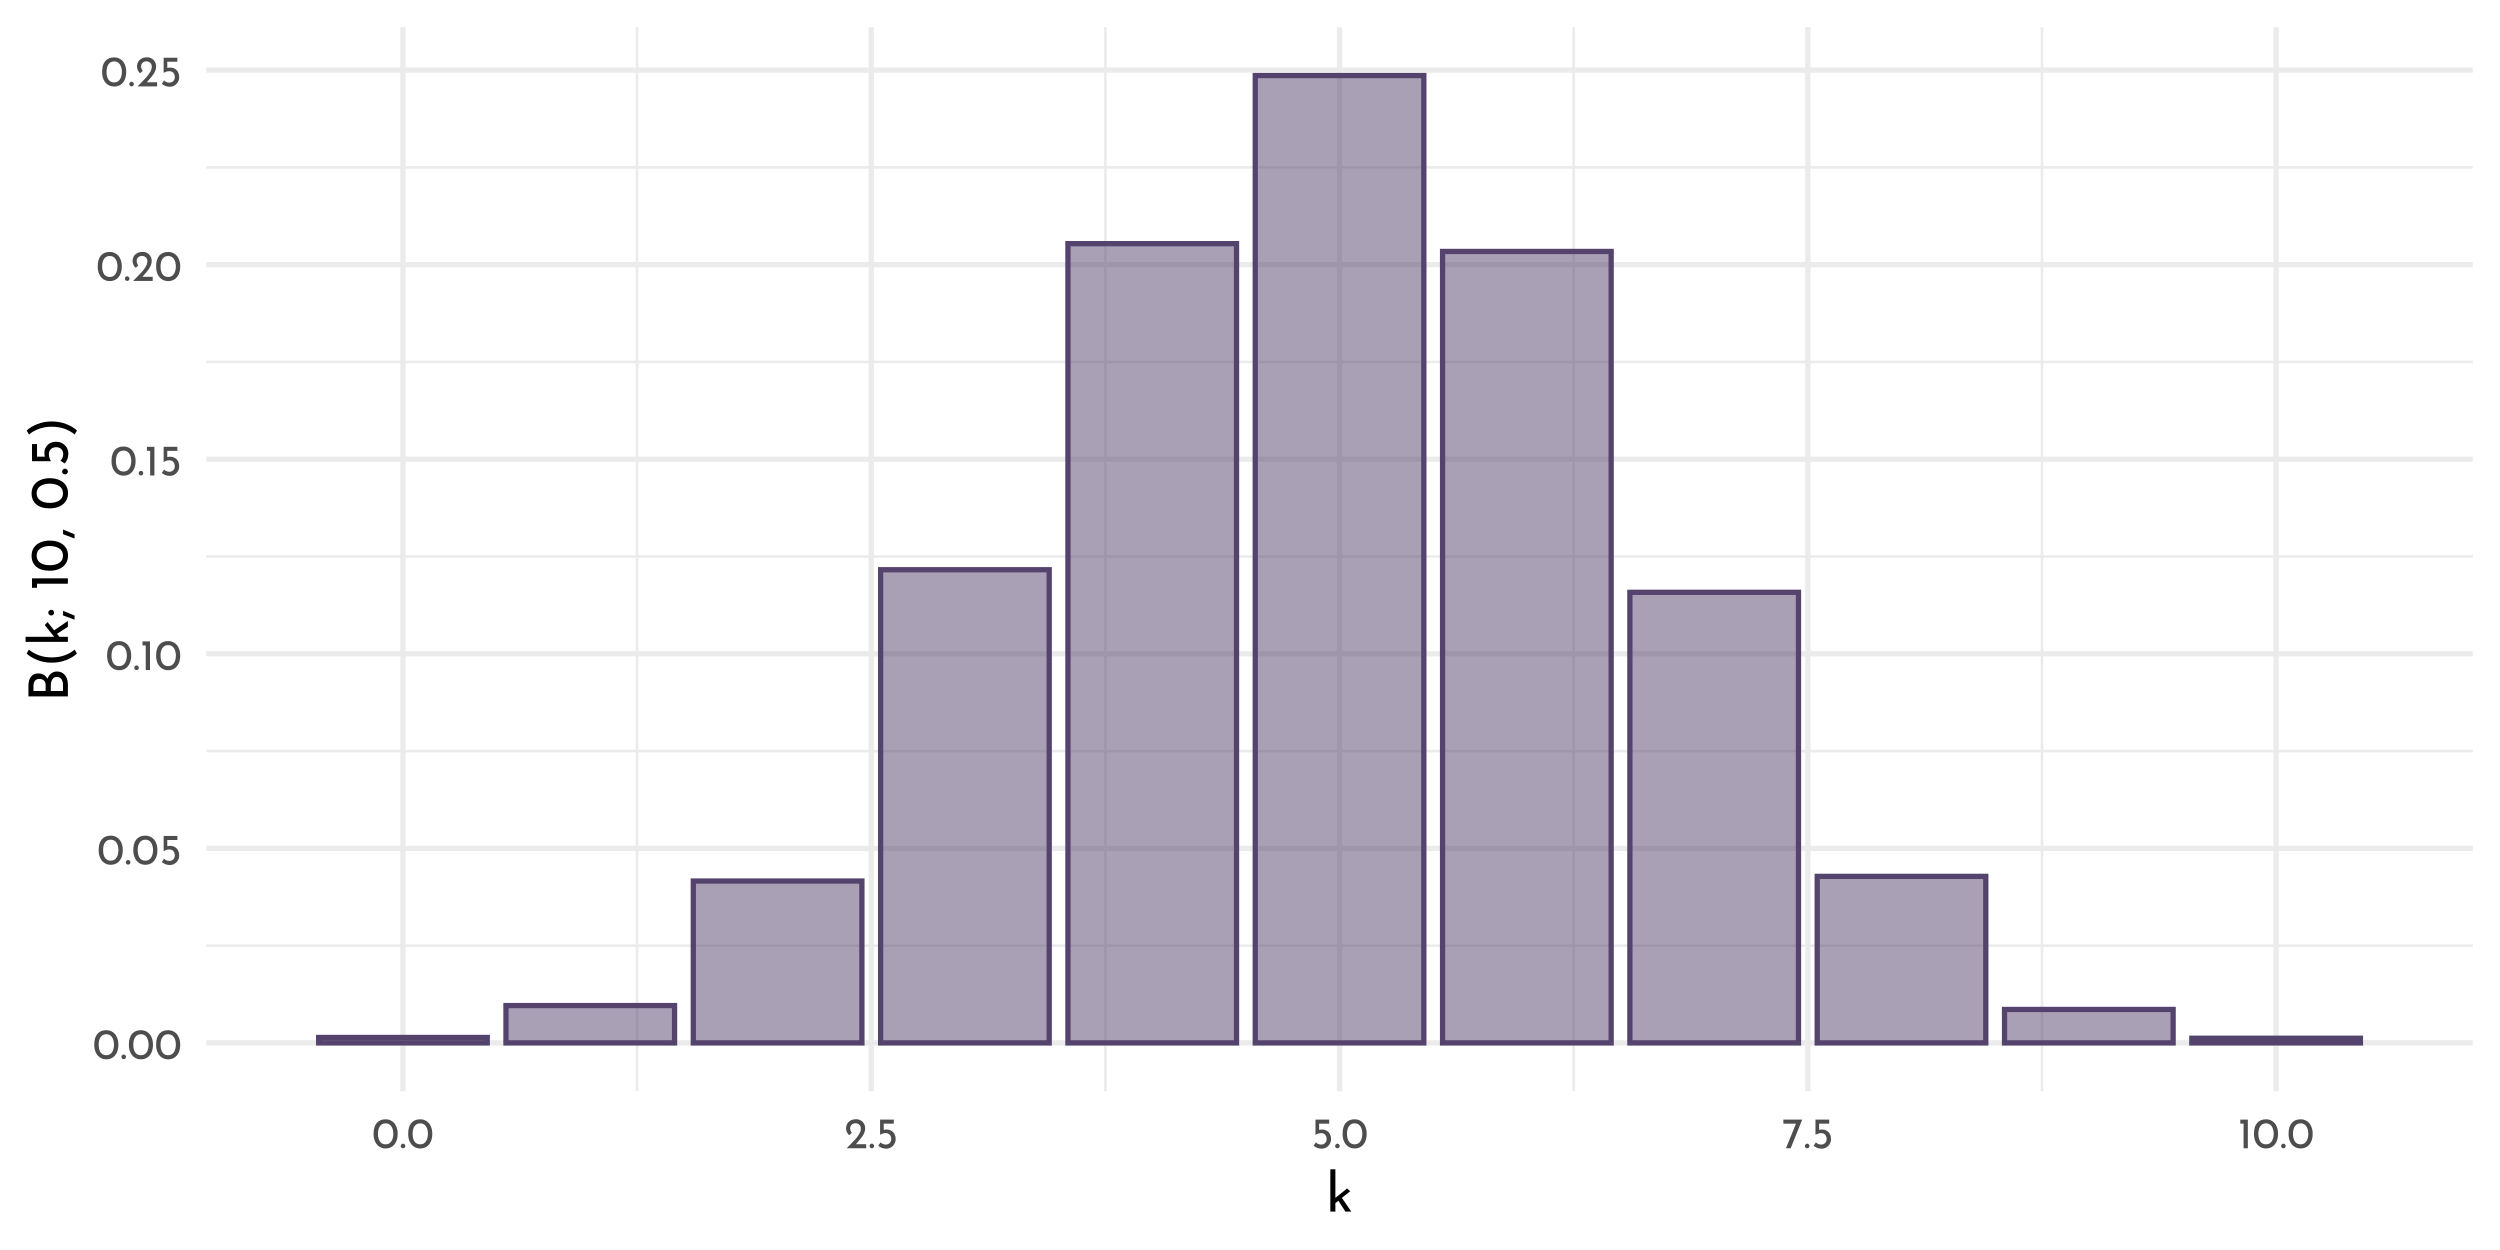
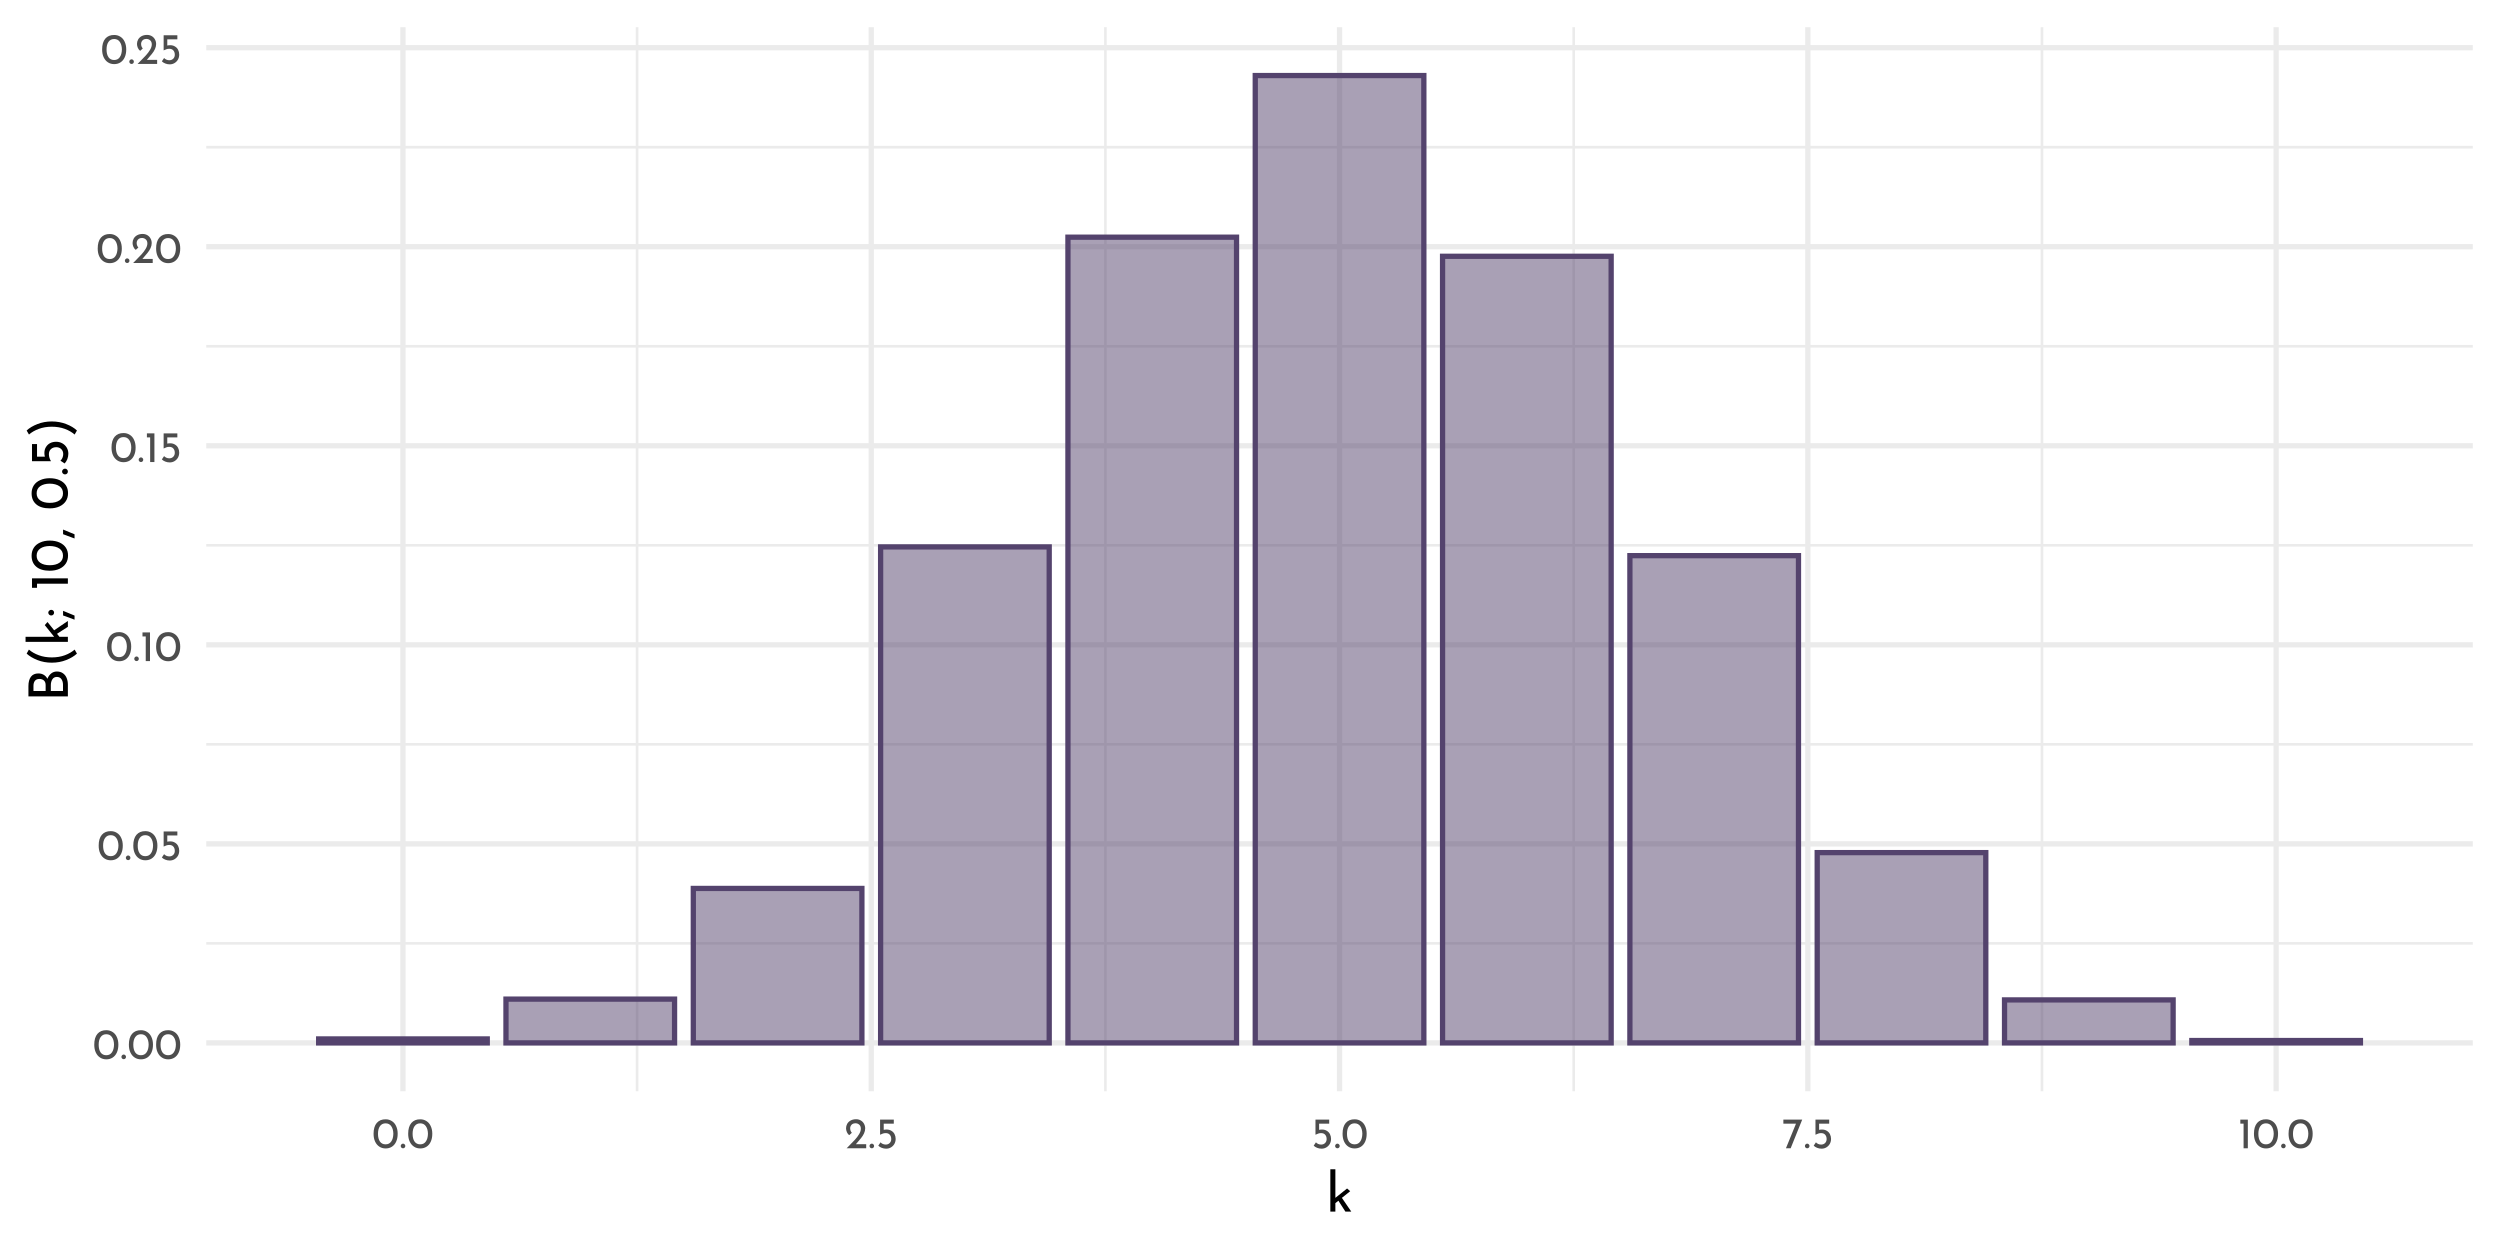
<svg xmlns="http://www.w3.org/2000/svg" xmlns:xlink="http://www.w3.org/1999/xlink" width="504pt" height="252pt" viewBox="0 0 504 252" version="1.1">
  <defs>
    <g>
      <symbol overflow="visible" id="glyph0-0">
        <path style="stroke:none;" d="" />
      </symbol>
      <symbol overflow="visible" id="glyph0-1">
        <path style="stroke:none;" d="M 2.75 0.031 C 2.27 0.031 1.848 -0.086 1.484 -0.328 C 1.117 -0.566 0.832 -0.906 0.625 -1.344 C 0.414 -1.789 0.312 -2.316 0.312 -2.922 C 0.312 -3.879 0.523 -4.609 0.953 -5.109 C 1.391 -5.609 1.988 -5.852 2.75 -5.844 C 3.219 -5.844 3.633 -5.723 4 -5.484 C 4.375 -5.254 4.66 -4.914 4.859 -4.469 C 5.066 -4.031 5.172 -3.516 5.172 -2.922 C 5.172 -2.305 5.066 -1.773 4.859 -1.328 C 4.66 -0.891 4.375 -0.551 4 -0.312 C 3.633 -0.082 3.219 0.031 2.75 0.031 Z M 2.734 -0.797 C 3.234 -0.797 3.613 -0.988 3.875 -1.375 C 4.145 -1.758 4.285 -2.281 4.297 -2.938 C 4.285 -3.57 4.145 -4.078 3.875 -4.453 C 3.613 -4.836 3.234 -5.031 2.734 -5.031 C 2.242 -5.031 1.863 -4.836 1.594 -4.453 C 1.332 -4.078 1.203 -3.566 1.203 -2.922 C 1.203 -2.266 1.332 -1.742 1.594 -1.359 C 1.863 -0.984 2.242 -0.797 2.734 -0.797 Z M 2.734 -0.797 " />
      </symbol>
      <symbol overflow="visible" id="glyph0-2">
        <path style="stroke:none;" d="M 0.297 -0.469 C 0.297 -0.594 0.344 -0.703 0.438 -0.797 C 0.531 -0.891 0.641 -0.938 0.766 -0.938 C 0.879 -0.938 0.984 -0.891 1.078 -0.797 C 1.172 -0.703 1.219 -0.594 1.219 -0.469 C 1.219 -0.332 1.172 -0.219 1.078 -0.125 C 0.984 -0.039 0.879 0 0.766 0 C 0.641 0 0.531 -0.039 0.438 -0.125 C 0.344 -0.219 0.297 -0.332 0.297 -0.469 Z M 0.297 -0.469 " />
      </symbol>
      <symbol overflow="visible" id="glyph0-3">
        <path style="stroke:none;" d="M 2.266 -3.781 C 2.641 -3.781 2.961 -3.691 3.234 -3.516 C 3.516 -3.348 3.723 -3.125 3.859 -2.844 C 4.004 -2.562 4.078 -2.242 4.078 -1.891 C 4.078 -1.523 3.992 -1.191 3.828 -0.891 C 3.66 -0.598 3.43 -0.363 3.141 -0.188 C 2.848 -0.008 2.52 0.078 2.156 0.078 C 1.852 0.078 1.555 0.02 1.266 -0.094 C 0.984 -0.207 0.754 -0.352 0.578 -0.531 L 1.031 -1.203 C 1.145 -1.066 1.297 -0.957 1.484 -0.875 C 1.68 -0.789 1.879 -0.75 2.078 -0.75 C 2.398 -0.75 2.664 -0.852 2.875 -1.062 C 3.082 -1.27 3.188 -1.535 3.188 -1.859 C 3.188 -2.223 3.086 -2.516 2.891 -2.734 C 2.703 -2.953 2.426 -3.062 2.062 -3.062 C 1.863 -3.062 1.676 -3.031 1.5 -2.969 C 1.32 -2.914 1.133 -2.836 0.938 -2.734 L 0.938 -5.781 L 3.703 -5.781 L 3.703 -4.969 L 1.672 -4.969 L 1.672 -3.719 C 1.859 -3.758 2.055 -3.781 2.266 -3.781 Z M 2.266 -3.781 " />
      </symbol>
      <symbol overflow="visible" id="glyph0-4">
        <path style="stroke:none;" d="M 1.984 -5.781 L 1.984 0 L 1.125 0 L 1.125 -4.969 L 0.469 -4.969 L 0.469 -5.781 Z M 1.984 -5.781 " />
      </symbol>
      <symbol overflow="visible" id="glyph0-5">
        <path style="stroke:none;" d="M 4.422 -0.828 L 4.422 0 L 0.469 0 L 0.766 -0.297 C 1.359 -0.891 1.82 -1.367 2.156 -1.734 C 2.5 -2.109 2.781 -2.484 3 -2.859 C 3.227 -3.242 3.344 -3.602 3.344 -3.938 C 3.344 -4.301 3.234 -4.578 3.016 -4.766 C 2.805 -4.953 2.551 -5.047 2.25 -5.047 C 2.008 -5.047 1.805 -4.992 1.641 -4.891 C 1.484 -4.785 1.367 -4.656 1.297 -4.5 C 1.223 -4.352 1.188 -4.207 1.188 -4.062 C 1.188 -3.688 1.301 -3.375 1.531 -3.125 L 1.016 -2.656 C 0.816 -2.77 0.656 -2.969 0.531 -3.25 C 0.414 -3.531 0.359 -3.789 0.359 -4.031 C 0.359 -4.352 0.438 -4.656 0.594 -4.938 C 0.758 -5.219 0.992 -5.441 1.297 -5.609 C 1.609 -5.773 1.973 -5.859 2.391 -5.859 C 2.742 -5.859 3.062 -5.773 3.344 -5.609 C 3.625 -5.441 3.836 -5.219 3.984 -4.938 C 4.141 -4.656 4.219 -4.348 4.219 -4.016 C 4.219 -3.68 4.141 -3.344 3.984 -3 C 3.828 -2.664 3.629 -2.352 3.391 -2.062 C 3.16 -1.77 2.852 -1.406 2.469 -0.969 L 2.344 -0.828 Z M 4.422 -0.828 " />
      </symbol>
      <symbol overflow="visible" id="glyph0-6">
        <path style="stroke:none;" d="M 4.062 -5.781 L 1.734 0 L 0.781 0 L 2.812 -4.969 L 0.266 -4.969 L 0.266 -5.781 Z M 4.062 -5.781 " />
      </symbol>
      <symbol overflow="visible" id="glyph1-0">
        <path style="stroke:none;" d="" />
      </symbol>
      <symbol overflow="visible" id="glyph1-1">
        <path style="stroke:none;" d="M 2.516 -2.188 L 1.906 -1.703 L 1.906 0 L 0.891 0 L 0.891 -8.531 L 1.906 -8.531 L 1.906 -2.766 L 4.266 -4.656 L 4.891 -4.109 L 3.219 -2.766 L 5.109 0 L 3.922 0 Z M 2.516 -2.188 " />
      </symbol>
      <symbol overflow="visible" id="glyph2-0">
        <path style="stroke:none;" d="" />
      </symbol>
      <symbol overflow="visible" id="glyph2-1">
        <path style="stroke:none;" d="M -4.125 -4.688 C -3.945 -5.145 -3.691 -5.504 -3.359 -5.766 C -3.035 -6.023 -2.66 -6.156 -2.234 -6.156 C -1.723 -6.156 -1.301 -6.031 -0.969 -5.781 C -0.633 -5.539 -0.391 -5.219 -0.234 -4.812 C -0.078 -4.414 0 -3.984 0 -3.516 L 0 -1.141 L -7.953 -1.141 L -7.953 -3.203 C -7.953 -4.016 -7.785 -4.645 -7.453 -5.094 C -7.117 -5.539 -6.617 -5.766 -5.953 -5.766 C -5.535 -5.766 -5.172 -5.672 -4.859 -5.484 C -4.547 -5.297 -4.301 -5.031 -4.125 -4.688 Z M -4.484 -2.219 L -4.484 -3.422 C -4.484 -3.828 -4.598 -4.133 -4.828 -4.344 C -5.066 -4.551 -5.367 -4.656 -5.734 -4.656 C -6.141 -4.656 -6.441 -4.531 -6.641 -4.281 C -6.836 -4.039 -6.938 -3.695 -6.938 -3.25 L -6.938 -2.219 Z M -0.984 -3.469 C -0.984 -3.926 -1.086 -4.305 -1.297 -4.609 C -1.504 -4.91 -1.812 -5.062 -2.219 -5.062 C -2.633 -5.062 -2.941 -4.895 -3.141 -4.562 C -3.336 -4.238 -3.438 -3.848 -3.438 -3.391 L -3.438 -2.219 L -0.984 -2.219 Z M -0.984 -3.469 " />
      </symbol>
      <symbol overflow="visible" id="glyph2-2">
        <path style="stroke:none;" d="M -3.25 -1.125 C -4.289 -1.125 -5.254 -1.301 -6.141 -1.656 C -7.035 -2.008 -7.758 -2.441 -8.312 -2.953 L -7.859 -3.766 C -7.316 -3.297 -6.648 -2.914 -5.859 -2.625 C -5.078 -2.332 -4.207 -2.188 -3.25 -2.188 C -2.281 -2.188 -1.398 -2.332 -0.609 -2.625 C 0.172 -2.914 0.828 -3.297 1.359 -3.766 L 1.828 -2.953 C 1.273 -2.441 0.551 -2.008 -0.344 -1.656 C -1.238 -1.301 -2.207 -1.125 -3.25 -1.125 Z M -3.25 -1.125 " />
      </symbol>
      <symbol overflow="visible" id="glyph2-3">
        <path style="stroke:none;" d="M -2.188 -2.516 L -1.703 -1.906 L 0 -1.906 L 0 -0.891 L -8.531 -0.891 L -8.531 -1.906 L -2.766 -1.906 L -4.656 -4.266 L -4.109 -4.891 L -2.766 -3.219 L 0 -5.109 L 0 -3.922 Z M -2.188 -2.516 " />
      </symbol>
      <symbol overflow="visible" id="glyph2-4">
        <path style="stroke:none;" d="M -3.359 -0.719 C -3.523 -0.719 -3.664 -0.773 -3.781 -0.891 C -3.895 -1.016 -3.953 -1.148 -3.953 -1.297 C -3.953 -1.43 -3.895 -1.555 -3.781 -1.672 C -3.664 -1.797 -3.523 -1.859 -3.359 -1.859 C -3.191 -1.859 -3.051 -1.801 -2.938 -1.688 C -2.832 -1.57 -2.781 -1.441 -2.781 -1.297 C -2.781 -1.141 -2.832 -1.004 -2.938 -0.891 C -3.051 -0.773 -3.191 -0.719 -3.359 -0.719 Z M 1.344 -0.703 L 1.344 0.125 C 0.664 -0.125 0.004 -0.367 -0.641 -0.609 L -0.969 -0.719 L -0.969 -1.656 Z M 1.344 -0.703 " />
      </symbol>
      <symbol overflow="visible" id="glyph2-5">
        <path style="stroke:none;" d="" />
      </symbol>
      <symbol overflow="visible" id="glyph2-6">
        <path style="stroke:none;" d="M -7.234 -2.484 L 0 -2.484 L 0 -1.406 L -6.219 -1.406 L -6.219 -0.578 L -7.234 -0.578 Z M -7.234 -2.484 " />
      </symbol>
      <symbol overflow="visible" id="glyph2-7">
        <path style="stroke:none;" d="M 0.031 -3.438 C 0.031 -2.844 -0.113 -2.316 -0.406 -1.859 C -0.707 -1.398 -1.133 -1.039 -1.688 -0.781 C -2.25 -0.52 -2.906 -0.391 -3.656 -0.391 C -4.844 -0.391 -5.75 -0.66 -6.375 -1.203 C -7.008 -1.742 -7.32 -2.488 -7.312 -3.438 C -7.312 -4.031 -7.164 -4.555 -6.875 -5.016 C -6.582 -5.473 -6.156 -5.828 -5.594 -6.078 C -5.039 -6.336 -4.395 -6.469 -3.656 -6.469 C -2.895 -6.469 -2.234 -6.336 -1.672 -6.078 C -1.117 -5.828 -0.691 -5.473 -0.391 -5.016 C -0.098 -4.555 0.039 -4.031 0.031 -3.438 Z M -0.984 -3.422 C -0.984 -4.047 -1.223 -4.523 -1.703 -4.859 C -2.191 -5.191 -2.848 -5.363 -3.672 -5.375 C -4.473 -5.363 -5.109 -5.191 -5.578 -4.859 C -6.055 -4.523 -6.297 -4.047 -6.297 -3.422 C -6.297 -2.805 -6.055 -2.332 -5.578 -2 C -5.098 -1.664 -4.457 -1.5 -3.656 -1.5 C -2.844 -1.5 -2.191 -1.664 -1.703 -2 C -1.223 -2.332 -0.984 -2.805 -0.984 -3.422 Z M -0.984 -3.422 " />
      </symbol>
      <symbol overflow="visible" id="glyph2-8">
        <path style="stroke:none;" d="M 0.578 -1.188 L 1.344 -0.875 L 1.344 -0.031 L 0.578 -0.312 C -0.316 -0.645 -0.832 -0.836 -0.969 -0.891 L -0.969 -1.828 Z M 0.578 -1.188 " />
      </symbol>
      <symbol overflow="visible" id="glyph2-9">
        <path style="stroke:none;" d="M -0.578 -0.375 C -0.742 -0.375 -0.883 -0.43 -1 -0.547 C -1.113 -0.66 -1.172 -0.797 -1.172 -0.953 C -1.172 -1.098 -1.113 -1.227 -1 -1.344 C -0.883 -1.469 -0.742 -1.531 -0.578 -1.531 C -0.41 -1.531 -0.27 -1.469 -0.156 -1.344 C -0.051 -1.227 0 -1.098 0 -0.953 C 0 -0.797 -0.051 -0.66 -0.156 -0.547 C -0.27 -0.43 -0.41 -0.375 -0.578 -0.375 Z M -0.578 -0.375 " />
      </symbol>
      <symbol overflow="visible" id="glyph2-10">
        <path style="stroke:none;" d="M -4.734 -2.828 C -4.734 -3.305 -4.625 -3.711 -4.406 -4.047 C -4.195 -4.391 -3.914 -4.648 -3.562 -4.828 C -3.207 -5.004 -2.805 -5.094 -2.359 -5.094 C -1.91 -5.094 -1.5 -4.988 -1.125 -4.781 C -0.75 -4.57 -0.453 -4.285 -0.234 -3.922 C -0.016 -3.555 0.094 -3.145 0.094 -2.688 C 0.094 -2.32 0.023 -1.957 -0.109 -1.594 C -0.254 -1.238 -0.438 -0.945 -0.656 -0.719 L -1.5 -1.281 C -1.332 -1.426 -1.195 -1.617 -1.094 -1.859 C -0.988 -2.109 -0.938 -2.359 -0.938 -2.609 C -0.938 -3.016 -1.066 -3.348 -1.328 -3.609 C -1.586 -3.867 -1.922 -4 -2.328 -4 C -2.773 -4 -3.133 -3.875 -3.406 -3.625 C -3.688 -3.375 -3.828 -3.023 -3.828 -2.578 C -3.828 -2.336 -3.789 -2.102 -3.719 -1.875 C -3.656 -1.656 -3.551 -1.422 -3.406 -1.172 L -7.234 -1.172 L -7.234 -4.625 L -6.219 -4.625 L -6.219 -2.094 L -4.641 -2.094 C -4.703 -2.32 -4.734 -2.566 -4.734 -2.828 Z M -4.734 -2.828 " />
      </symbol>
      <symbol overflow="visible" id="glyph2-11">
        <path style="stroke:none;" d="M -3.25 -3.438 C -2.207 -3.438 -1.234 -3.258 -0.328 -2.906 C 0.566 -2.562 1.285 -2.129 1.828 -1.609 L 1.359 -0.797 C 0.828 -1.266 0.172 -1.645 -0.609 -1.938 C -1.398 -2.227 -2.281 -2.375 -3.25 -2.375 C -4.207 -2.375 -5.078 -2.227 -5.859 -1.938 C -6.648 -1.645 -7.312 -1.266 -7.844 -0.797 L -8.312 -1.609 C -7.758 -2.129 -7.035 -2.562 -6.141 -2.906 C -5.254 -3.258 -4.289 -3.438 -3.25 -3.438 Z M -3.25 -3.438 " />
      </symbol>
    </g>
    <clipPath id="clip1">
-       <path d="M 41.582 190 L 498.52 190 L 498.52 191 L 41.582 191 Z M 41.582 190 " />
+       <path d="M 41.582 189 L 498.52 189 L 498.52 191 L 41.582 191 Z M 41.582 189 " />
    </clipPath>
    <clipPath id="clip2">
-       <path d="M 41.582 151 L 498.52 151 L 498.52 152 L 41.582 152 Z M 41.582 151 " />
+       <path d="M 41.582 149 L 498.52 149 L 498.52 151 L 41.582 151 Z M 41.582 149 " />
    </clipPath>
    <clipPath id="clip3">
-       <path d="M 41.582 111 L 498.52 111 L 498.52 113 L 41.582 113 Z M 41.582 111 " />
+       <path d="M 41.582 109 L 498.52 109 L 498.52 111 L 41.582 111 Z M 41.582 109 " />
    </clipPath>
    <clipPath id="clip4">
-       <path d="M 41.582 72 L 498.52 72 L 498.52 74 L 41.582 74 Z M 41.582 72 " />
+       <path d="M 41.582 69 L 498.52 69 L 498.52 71 L 41.582 71 Z M 41.582 69 " />
    </clipPath>
    <clipPath id="clip5">
-       <path d="M 41.582 33 L 498.52 33 L 498.52 35 L 41.582 35 Z M 41.582 33 " />
+       <path d="M 41.582 29 L 498.52 29 L 498.52 30 L 41.582 30 Z M 41.582 29 " />
    </clipPath>
    <clipPath id="clip6">
      <path d="M 128 5.48 L 129 5.48 L 129 220 L 128 220 Z M 128 5.48 " />
    </clipPath>
    <clipPath id="clip7">
      <path d="M 222 5.48 L 224 5.48 L 224 220 L 222 220 Z M 222 5.48 " />
    </clipPath>
    <clipPath id="clip8">
      <path d="M 316 5.48 L 318 5.48 L 318 220 L 316 220 Z M 316 5.48 " />
    </clipPath>
    <clipPath id="clip9">
      <path d="M 411 5.48 L 412 5.48 L 412 220 L 411 220 Z M 411 5.48 " />
    </clipPath>
    <clipPath id="clip10">
      <path d="M 41.582 209 L 498.52 209 L 498.52 211 L 41.582 211 Z M 41.582 209 " />
    </clipPath>
    <clipPath id="clip11">
-       <path d="M 41.582 170 L 498.52 170 L 498.52 172 L 41.582 172 Z M 41.582 170 " />
+       <path d="M 41.582 169 L 498.52 169 L 498.52 171 L 41.582 171 Z M 41.582 169 " />
    </clipPath>
    <clipPath id="clip12">
-       <path d="M 41.582 131 L 498.52 131 L 498.52 133 L 41.582 133 Z M 41.582 131 " />
+       <path d="M 41.582 129 L 498.52 129 L 498.52 131 L 41.582 131 Z M 41.582 129 " />
    </clipPath>
    <clipPath id="clip13">
-       <path d="M 41.582 92 L 498.52 92 L 498.52 94 L 41.582 94 Z M 41.582 92 " />
+       <path d="M 41.582 89 L 498.52 89 L 498.52 91 L 41.582 91 Z M 41.582 89 " />
    </clipPath>
    <clipPath id="clip14">
-       <path d="M 41.582 52 L 498.52 52 L 498.52 54 L 41.582 54 Z M 41.582 52 " />
+       <path d="M 41.582 49 L 498.52 49 L 498.52 51 L 41.582 51 Z M 41.582 49 " />
    </clipPath>
    <clipPath id="clip15">
-       <path d="M 41.582 13 L 498.52 13 L 498.52 15 L 41.582 15 Z M 41.582 13 " />
+       <path d="M 41.582 9 L 498.52 9 L 498.52 11 L 41.582 11 Z M 41.582 9 " />
    </clipPath>
    <clipPath id="clip16">
      <path d="M 80 5.48 L 82 5.48 L 82 220 L 80 220 Z M 80 5.48 " />
    </clipPath>
    <clipPath id="clip17">
      <path d="M 175 5.48 L 177 5.48 L 177 220 L 175 220 Z M 175 5.48 " />
    </clipPath>
    <clipPath id="clip18">
      <path d="M 269 5.48 L 271 5.48 L 271 220 L 269 220 Z M 269 5.48 " />
    </clipPath>
    <clipPath id="clip19">
      <path d="M 363 5.48 L 365 5.48 L 365 220 L 363 220 Z M 363 5.48 " />
    </clipPath>
    <clipPath id="clip20">
      <path d="M 458 5.48 L 460 5.48 L 460 220 L 458 220 Z M 458 5.48 " />
    </clipPath>
  </defs>
  <g id="surface9">
    <rect x="0" y="0" width="504" height="252" style="fill:rgb(100%,100%,100%);fill-opacity:1;stroke:none;" />
    <g clip-path="url(#clip1)" clip-rule="nonzero">
-       <path style="fill:none;stroke-width:0.533;stroke-linecap:butt;stroke-linejoin:round;stroke:rgb(92.157%,92.157%,92.157%);stroke-opacity:1;stroke-miterlimit:10;" d="M 41.582 190.637 L 498.52 190.637 " />
+       <path style="fill:none;stroke-width:0.533;stroke-linecap:butt;stroke-linejoin:round;stroke:rgb(92.157%,92.157%,92.157%);stroke-opacity:1;stroke-miterlimit:10;" d="M 41.582 190.184 L 498.52 190.184 " />
    </g>
    <g clip-path="url(#clip2)" clip-rule="nonzero">
-       <path style="fill:none;stroke-width:0.533;stroke-linecap:butt;stroke-linejoin:round;stroke:rgb(92.157%,92.157%,92.157%);stroke-opacity:1;stroke-miterlimit:10;" d="M 41.582 151.414 L 498.52 151.414 " />
+       <path style="fill:none;stroke-width:0.533;stroke-linecap:butt;stroke-linejoin:round;stroke:rgb(92.157%,92.157%,92.157%);stroke-opacity:1;stroke-miterlimit:10;" d="M 41.582 150.059 L 498.52 150.059 " />
    </g>
    <g clip-path="url(#clip3)" clip-rule="nonzero">
-       <path style="fill:none;stroke-width:0.533;stroke-linecap:butt;stroke-linejoin:round;stroke:rgb(92.157%,92.157%,92.157%);stroke-opacity:1;stroke-miterlimit:10;" d="M 41.582 112.191 L 498.52 112.191 " />
+       <path style="fill:none;stroke-width:0.533;stroke-linecap:butt;stroke-linejoin:round;stroke:rgb(92.157%,92.157%,92.157%);stroke-opacity:1;stroke-miterlimit:10;" d="M 41.582 109.93 L 498.52 109.93 " />
    </g>
    <g clip-path="url(#clip4)" clip-rule="nonzero">
-       <path style="fill:none;stroke-width:0.533;stroke-linecap:butt;stroke-linejoin:round;stroke:rgb(92.157%,92.157%,92.157%);stroke-opacity:1;stroke-miterlimit:10;" d="M 41.582 72.969 L 498.52 72.969 " />
+       <path style="fill:none;stroke-width:0.533;stroke-linecap:butt;stroke-linejoin:round;stroke:rgb(92.157%,92.157%,92.157%);stroke-opacity:1;stroke-miterlimit:10;" d="M 41.582 69.805 L 498.52 69.805 " />
    </g>
    <g clip-path="url(#clip5)" clip-rule="nonzero">
-       <path style="fill:none;stroke-width:0.533;stroke-linecap:butt;stroke-linejoin:round;stroke:rgb(92.157%,92.157%,92.157%);stroke-opacity:1;stroke-miterlimit:10;" d="M 41.582 33.742 L 498.52 33.742 " />
+       <path style="fill:none;stroke-width:0.533;stroke-linecap:butt;stroke-linejoin:round;stroke:rgb(92.157%,92.157%,92.157%);stroke-opacity:1;stroke-miterlimit:10;" d="M 41.582 29.676 L 498.52 29.676 " />
    </g>
    <g clip-path="url(#clip6)" clip-rule="nonzero">
      <path style="fill:none;stroke-width:0.533;stroke-linecap:butt;stroke-linejoin:round;stroke:rgb(92.157%,92.157%,92.157%);stroke-opacity:1;stroke-miterlimit:10;" d="M 128.438 220 L 128.438 5.48 " />
    </g>
    <g clip-path="url(#clip7)" clip-rule="nonzero">
      <path style="fill:none;stroke-width:0.533;stroke-linecap:butt;stroke-linejoin:round;stroke:rgb(92.157%,92.157%,92.157%);stroke-opacity:1;stroke-miterlimit:10;" d="M 222.848 220 L 222.848 5.48 " />
    </g>
    <g clip-path="url(#clip8)" clip-rule="nonzero">
      <path style="fill:none;stroke-width:0.533;stroke-linecap:butt;stroke-linejoin:round;stroke:rgb(92.157%,92.157%,92.157%);stroke-opacity:1;stroke-miterlimit:10;" d="M 317.258 220 L 317.258 5.48 " />
    </g>
    <g clip-path="url(#clip9)" clip-rule="nonzero">
      <path style="fill:none;stroke-width:0.533;stroke-linecap:butt;stroke-linejoin:round;stroke:rgb(92.157%,92.157%,92.157%);stroke-opacity:1;stroke-miterlimit:10;" d="M 411.664 220 L 411.664 5.48 " />
    </g>
    <g clip-path="url(#clip10)" clip-rule="nonzero">
      <path style="fill:none;stroke-width:1.067;stroke-linecap:butt;stroke-linejoin:round;stroke:rgb(92.157%,92.157%,92.157%);stroke-opacity:1;stroke-miterlimit:10;" d="M 41.582 210.25 L 498.52 210.25 " />
    </g>
    <g clip-path="url(#clip11)" clip-rule="nonzero">
-       <path style="fill:none;stroke-width:1.067;stroke-linecap:butt;stroke-linejoin:round;stroke:rgb(92.157%,92.157%,92.157%);stroke-opacity:1;stroke-miterlimit:10;" d="M 41.582 171.027 L 498.52 171.027 " />
+       <path style="fill:none;stroke-width:1.067;stroke-linecap:butt;stroke-linejoin:round;stroke:rgb(92.157%,92.157%,92.157%);stroke-opacity:1;stroke-miterlimit:10;" d="M 41.582 170.121 L 498.52 170.121 " />
    </g>
    <g clip-path="url(#clip12)" clip-rule="nonzero">
-       <path style="fill:none;stroke-width:1.067;stroke-linecap:butt;stroke-linejoin:round;stroke:rgb(92.157%,92.157%,92.157%);stroke-opacity:1;stroke-miterlimit:10;" d="M 41.582 131.801 L 498.52 131.801 " />
+       <path style="fill:none;stroke-width:1.067;stroke-linecap:butt;stroke-linejoin:round;stroke:rgb(92.157%,92.157%,92.157%);stroke-opacity:1;stroke-miterlimit:10;" d="M 41.582 129.996 L 498.52 129.996 " />
    </g>
    <g clip-path="url(#clip13)" clip-rule="nonzero">
-       <path style="fill:none;stroke-width:1.067;stroke-linecap:butt;stroke-linejoin:round;stroke:rgb(92.157%,92.157%,92.157%);stroke-opacity:1;stroke-miterlimit:10;" d="M 41.582 92.578 L 498.52 92.578 " />
+       <path style="fill:none;stroke-width:1.067;stroke-linecap:butt;stroke-linejoin:round;stroke:rgb(92.157%,92.157%,92.157%);stroke-opacity:1;stroke-miterlimit:10;" d="M 41.582 89.867 L 498.52 89.867 " />
    </g>
    <g clip-path="url(#clip14)" clip-rule="nonzero">
-       <path style="fill:none;stroke-width:1.067;stroke-linecap:butt;stroke-linejoin:round;stroke:rgb(92.157%,92.157%,92.157%);stroke-opacity:1;stroke-miterlimit:10;" d="M 41.582 53.355 L 498.52 53.355 " />
+       <path style="fill:none;stroke-width:1.067;stroke-linecap:butt;stroke-linejoin:round;stroke:rgb(92.157%,92.157%,92.157%);stroke-opacity:1;stroke-miterlimit:10;" d="M 41.582 49.738 L 498.52 49.738 " />
    </g>
    <g clip-path="url(#clip15)" clip-rule="nonzero">
-       <path style="fill:none;stroke-width:1.067;stroke-linecap:butt;stroke-linejoin:round;stroke:rgb(92.157%,92.157%,92.157%);stroke-opacity:1;stroke-miterlimit:10;" d="M 41.582 14.133 L 498.52 14.133 " />
+       <path style="fill:none;stroke-width:1.067;stroke-linecap:butt;stroke-linejoin:round;stroke:rgb(92.157%,92.157%,92.157%);stroke-opacity:1;stroke-miterlimit:10;" d="M 41.582 9.613 L 498.52 9.613 " />
    </g>
    <g clip-path="url(#clip16)" clip-rule="nonzero">
      <path style="fill:none;stroke-width:1.067;stroke-linecap:butt;stroke-linejoin:round;stroke:rgb(92.157%,92.157%,92.157%);stroke-opacity:1;stroke-miterlimit:10;" d="M 81.234 220 L 81.234 5.48 " />
    </g>
    <g clip-path="url(#clip17)" clip-rule="nonzero">
      <path style="fill:none;stroke-width:1.067;stroke-linecap:butt;stroke-linejoin:round;stroke:rgb(92.157%,92.157%,92.157%);stroke-opacity:1;stroke-miterlimit:10;" d="M 175.645 220 L 175.645 5.48 " />
    </g>
    <g clip-path="url(#clip18)" clip-rule="nonzero">
      <path style="fill:none;stroke-width:1.067;stroke-linecap:butt;stroke-linejoin:round;stroke:rgb(92.157%,92.157%,92.157%);stroke-opacity:1;stroke-miterlimit:10;" d="M 270.051 220 L 270.051 5.48 " />
    </g>
    <g clip-path="url(#clip19)" clip-rule="nonzero">
      <path style="fill:none;stroke-width:1.067;stroke-linecap:butt;stroke-linejoin:round;stroke:rgb(92.157%,92.157%,92.157%);stroke-opacity:1;stroke-miterlimit:10;" d="M 364.461 220 L 364.461 5.48 " />
    </g>
    <g clip-path="url(#clip20)" clip-rule="nonzero">
      <path style="fill:none;stroke-width:1.067;stroke-linecap:butt;stroke-linejoin:round;stroke:rgb(92.157%,92.157%,92.157%);stroke-opacity:1;stroke-miterlimit:10;" d="M 458.867 220 L 458.867 5.48 " />
    </g>
-     <path style="fill-rule:nonzero;fill:rgb(32.941%,26.275%,42.745%);fill-opacity:0.502;stroke-width:1.067;stroke-linecap:square;stroke-linejoin:miter;stroke:rgb(32.941%,26.275%,42.745%);stroke-opacity:1;stroke-miterlimit:10;" d="M 64.242 210.25 L 98.23 210.25 L 98.23 209.152 L 64.242 209.152 Z M 64.242 210.25 " />
-     <path style="fill-rule:nonzero;fill:rgb(32.941%,26.275%,42.745%);fill-opacity:0.502;stroke-width:1.067;stroke-linecap:square;stroke-linejoin:miter;stroke:rgb(32.941%,26.275%,42.745%);stroke-opacity:1;stroke-miterlimit:10;" d="M 102.004 210.25 L 135.992 210.25 L 135.992 202.719 L 102.004 202.719 Z M 102.004 210.25 " />
-     <path style="fill-rule:nonzero;fill:rgb(32.941%,26.275%,42.745%);fill-opacity:0.502;stroke-width:1.067;stroke-linecap:square;stroke-linejoin:miter;stroke:rgb(32.941%,26.275%,42.745%);stroke-opacity:1;stroke-miterlimit:10;" d="M 139.77 210.25 L 173.758 210.25 L 173.758 177.617 L 139.77 177.617 Z M 139.77 210.25 " />
-     <path style="fill-rule:nonzero;fill:rgb(32.941%,26.275%,42.745%);fill-opacity:0.502;stroke-width:1.067;stroke-linecap:square;stroke-linejoin:miter;stroke:rgb(32.941%,26.275%,42.745%);stroke-opacity:1;stroke-miterlimit:10;" d="M 177.531 210.25 L 211.52 210.25 L 211.52 114.859 L 177.531 114.859 Z M 177.531 210.25 " />
-     <path style="fill-rule:nonzero;fill:rgb(32.941%,26.275%,42.745%);fill-opacity:0.502;stroke-width:1.067;stroke-linecap:square;stroke-linejoin:miter;stroke:rgb(32.941%,26.275%,42.745%);stroke-opacity:1;stroke-miterlimit:10;" d="M 215.297 210.25 L 249.285 210.25 L 249.285 49.121 L 215.297 49.121 Z M 215.297 210.25 " />
+     <path style="fill-rule:nonzero;fill:rgb(32.941%,26.275%,42.745%);fill-opacity:0.502;stroke-width:1.067;stroke-linecap:square;stroke-linejoin:miter;stroke:rgb(32.941%,26.275%,42.745%);stroke-opacity:1;stroke-miterlimit:10;" d="M 64.242 210.25 L 98.23 210.25 L 98.23 209.449 L 64.242 209.449 Z M 64.242 210.25 " />
+     <path style="fill-rule:nonzero;fill:rgb(32.941%,26.275%,42.745%);fill-opacity:0.502;stroke-width:1.067;stroke-linecap:square;stroke-linejoin:miter;stroke:rgb(32.941%,26.275%,42.745%);stroke-opacity:1;stroke-miterlimit:10;" d="M 102.004 210.25 L 135.992 210.25 L 135.992 201.422 L 102.004 201.422 Z M 102.004 210.25 " />
+     <path style="fill-rule:nonzero;fill:rgb(32.941%,26.275%,42.745%);fill-opacity:0.502;stroke-width:1.067;stroke-linecap:square;stroke-linejoin:miter;stroke:rgb(32.941%,26.275%,42.745%);stroke-opacity:1;stroke-miterlimit:10;" d="M 139.77 210.25 L 173.758 210.25 L 173.758 179.109 L 139.77 179.109 Z M 139.77 210.25 " />
+     <path style="fill-rule:nonzero;fill:rgb(32.941%,26.275%,42.745%);fill-opacity:0.502;stroke-width:1.067;stroke-linecap:square;stroke-linejoin:miter;stroke:rgb(32.941%,26.275%,42.745%);stroke-opacity:1;stroke-miterlimit:10;" d="M 177.531 210.25 L 211.52 210.25 L 211.52 110.254 L 177.531 110.254 Z M 177.531 210.25 " />
+     <path style="fill-rule:nonzero;fill:rgb(32.941%,26.275%,42.745%);fill-opacity:0.502;stroke-width:1.067;stroke-linecap:square;stroke-linejoin:miter;stroke:rgb(32.941%,26.275%,42.745%);stroke-opacity:1;stroke-miterlimit:10;" d="M 215.297 210.25 L 249.285 210.25 L 249.285 47.816 L 215.297 47.816 Z M 215.297 210.25 " />
    <path style="fill-rule:nonzero;fill:rgb(32.941%,26.275%,42.745%);fill-opacity:0.502;stroke-width:1.067;stroke-linecap:square;stroke-linejoin:miter;stroke:rgb(32.941%,26.275%,42.745%);stroke-opacity:1;stroke-miterlimit:10;" d="M 253.059 210.25 L 287.047 210.25 L 287.047 15.23 L 253.059 15.23 Z M 253.059 210.25 " />
-     <path style="fill-rule:nonzero;fill:rgb(32.941%,26.275%,42.745%);fill-opacity:0.502;stroke-width:1.067;stroke-linecap:square;stroke-linejoin:miter;stroke:rgb(32.941%,26.275%,42.745%);stroke-opacity:1;stroke-miterlimit:10;" d="M 290.82 210.25 L 324.809 210.25 L 324.809 50.691 L 290.82 50.691 Z M 290.82 210.25 " />
-     <path style="fill-rule:nonzero;fill:rgb(32.941%,26.275%,42.745%);fill-opacity:0.502;stroke-width:1.067;stroke-linecap:square;stroke-linejoin:miter;stroke:rgb(32.941%,26.275%,42.745%);stroke-opacity:1;stroke-miterlimit:10;" d="M 328.586 210.25 L 362.574 210.25 L 362.574 119.41 L 328.586 119.41 Z M 328.586 210.25 " />
-     <path style="fill-rule:nonzero;fill:rgb(32.941%,26.275%,42.745%);fill-opacity:0.502;stroke-width:1.067;stroke-linecap:square;stroke-linejoin:miter;stroke:rgb(32.941%,26.275%,42.745%);stroke-opacity:1;stroke-miterlimit:10;" d="M 366.348 210.25 L 400.336 210.25 L 400.336 176.676 L 366.348 176.676 Z M 366.348 210.25 " />
-     <path style="fill-rule:nonzero;fill:rgb(32.941%,26.275%,42.745%);fill-opacity:0.502;stroke-width:1.067;stroke-linecap:square;stroke-linejoin:miter;stroke:rgb(32.941%,26.275%,42.745%);stroke-opacity:1;stroke-miterlimit:10;" d="M 404.113 210.25 L 438.102 210.25 L 438.102 203.504 L 404.113 203.504 Z M 404.113 210.25 " />
-     <path style="fill-rule:nonzero;fill:rgb(32.941%,26.275%,42.745%);fill-opacity:0.502;stroke-width:1.067;stroke-linecap:square;stroke-linejoin:miter;stroke:rgb(32.941%,26.275%,42.745%);stroke-opacity:1;stroke-miterlimit:10;" d="M 441.875 210.25 L 475.863 210.25 L 475.863 209.309 L 441.875 209.309 Z M 441.875 210.25 " />
+     <path style="fill-rule:nonzero;fill:rgb(32.941%,26.275%,42.745%);fill-opacity:0.502;stroke-width:1.067;stroke-linecap:square;stroke-linejoin:miter;stroke:rgb(32.941%,26.275%,42.745%);stroke-opacity:1;stroke-miterlimit:10;" d="M 290.82 210.25 L 324.809 210.25 L 324.809 51.668 L 290.82 51.668 Z M 290.82 210.25 " />
+     <path style="fill-rule:nonzero;fill:rgb(32.941%,26.275%,42.745%);fill-opacity:0.502;stroke-width:1.067;stroke-linecap:square;stroke-linejoin:miter;stroke:rgb(32.941%,26.275%,42.745%);stroke-opacity:1;stroke-miterlimit:10;" d="M 328.586 210.25 L 362.574 210.25 L 362.574 112.02 L 328.586 112.02 Z M 328.586 210.25 " />
+     <path style="fill-rule:nonzero;fill:rgb(32.941%,26.275%,42.745%);fill-opacity:0.502;stroke-width:1.067;stroke-linecap:square;stroke-linejoin:miter;stroke:rgb(32.941%,26.275%,42.745%);stroke-opacity:1;stroke-miterlimit:10;" d="M 366.348 210.25 L 400.336 210.25 L 400.336 171.887 L 366.348 171.887 Z M 366.348 210.25 " />
+     <path style="fill-rule:nonzero;fill:rgb(32.941%,26.275%,42.745%);fill-opacity:0.502;stroke-width:1.067;stroke-linecap:square;stroke-linejoin:miter;stroke:rgb(32.941%,26.275%,42.745%);stroke-opacity:1;stroke-miterlimit:10;" d="M 404.113 210.25 L 438.102 210.25 L 438.102 201.582 L 404.113 201.582 Z M 404.113 210.25 " />
+     <path style="fill-rule:nonzero;fill:rgb(32.941%,26.275%,42.745%);fill-opacity:0.502;stroke-width:1.067;stroke-linecap:square;stroke-linejoin:miter;stroke:rgb(32.941%,26.275%,42.745%);stroke-opacity:1;stroke-miterlimit:10;" d="M 441.875 210.25 L 475.863 210.25 L 475.863 209.77 L 441.875 209.77 Z M 441.875 210.25 " />
    <g style="fill:rgb(30.196%,30.196%,30.196%);fill-opacity:1;">
      <use xlink:href="#glyph0-1" x="18.691" y="213.531" />
      <use xlink:href="#glyph0-2" x="24.183" y="213.531" />
      <use xlink:href="#glyph0-1" x="25.67" y="213.531" />
      <use xlink:href="#glyph0-1" x="31.161" y="213.531" />
    </g>
    <g style="fill:rgb(30.196%,30.196%,30.196%);fill-opacity:1;">
-       <use xlink:href="#glyph0-1" x="19.582" y="174.309" />
-       <use xlink:href="#glyph0-2" x="25.073" y="174.309" />
-       <use xlink:href="#glyph0-1" x="26.56" y="174.309" />
-       <use xlink:href="#glyph0-3" x="32.052" y="174.309" />
-     </g>
-     <g style="fill:rgb(30.196%,30.196%,30.196%);fill-opacity:1;">
-       <use xlink:href="#glyph0-1" x="21.277" y="135.086" />
-       <use xlink:href="#glyph0-2" x="26.769" y="135.086" />
-       <use xlink:href="#glyph0-4" x="28.256" y="135.086" />
-       <use xlink:href="#glyph0-1" x="31.16" y="135.086" />
-     </g>
-     <g style="fill:rgb(30.196%,30.196%,30.196%);fill-opacity:1;">
-       <use xlink:href="#glyph0-1" x="22.168" y="95.859" />
-       <use xlink:href="#glyph0-2" x="27.659" y="95.859" />
-       <use xlink:href="#glyph0-4" x="29.146" y="95.859" />
-       <use xlink:href="#glyph0-3" x="32.05" y="95.859" />
-     </g>
-     <g style="fill:rgb(30.196%,30.196%,30.196%);fill-opacity:1;">
-       <use xlink:href="#glyph0-1" x="19.387" y="56.637" />
-       <use xlink:href="#glyph0-2" x="24.878" y="56.637" />
-       <use xlink:href="#glyph0-5" x="26.365" y="56.637" />
-       <use xlink:href="#glyph0-1" x="31.161" y="56.637" />
-     </g>
-     <g style="fill:rgb(30.196%,30.196%,30.196%);fill-opacity:1;">
-       <use xlink:href="#glyph0-1" x="20.277" y="17.414" />
-       <use xlink:href="#glyph0-2" x="25.769" y="17.414" />
-       <use xlink:href="#glyph0-5" x="27.256" y="17.414" />
-       <use xlink:href="#glyph0-3" x="32.052" y="17.414" />
+       <use xlink:href="#glyph0-1" x="19.582" y="173.402" />
+       <use xlink:href="#glyph0-2" x="25.073" y="173.402" />
+       <use xlink:href="#glyph0-1" x="26.56" y="173.402" />
+       <use xlink:href="#glyph0-3" x="32.052" y="173.402" />
+     </g>
+     <g style="fill:rgb(30.196%,30.196%,30.196%);fill-opacity:1;">
+       <use xlink:href="#glyph0-1" x="21.277" y="133.277" />
+       <use xlink:href="#glyph0-2" x="26.769" y="133.277" />
+       <use xlink:href="#glyph0-4" x="28.256" y="133.277" />
+       <use xlink:href="#glyph0-1" x="31.16" y="133.277" />
+     </g>
+     <g style="fill:rgb(30.196%,30.196%,30.196%);fill-opacity:1;">
+       <use xlink:href="#glyph0-1" x="22.168" y="93.148" />
+       <use xlink:href="#glyph0-2" x="27.659" y="93.148" />
+       <use xlink:href="#glyph0-4" x="29.146" y="93.148" />
+       <use xlink:href="#glyph0-3" x="32.05" y="93.148" />
+     </g>
+     <g style="fill:rgb(30.196%,30.196%,30.196%);fill-opacity:1;">
+       <use xlink:href="#glyph0-1" x="19.387" y="53.023" />
+       <use xlink:href="#glyph0-2" x="24.878" y="53.023" />
+       <use xlink:href="#glyph0-5" x="26.365" y="53.023" />
+       <use xlink:href="#glyph0-1" x="31.161" y="53.023" />
+     </g>
+     <g style="fill:rgb(30.196%,30.196%,30.196%);fill-opacity:1;">
+       <use xlink:href="#glyph0-1" x="20.277" y="12.895" />
+       <use xlink:href="#glyph0-2" x="25.769" y="12.895" />
+       <use xlink:href="#glyph0-5" x="27.256" y="12.895" />
+       <use xlink:href="#glyph0-3" x="32.052" y="12.895" />
    </g>
    <g style="fill:rgb(30.196%,30.196%,30.196%);fill-opacity:1;">
      <use xlink:href="#glyph0-1" x="75" y="231.496" />
      <use xlink:href="#glyph0-2" x="80.491" y="231.496" />
      <use xlink:href="#glyph0-1" x="81.978" y="231.496" />
    </g>
    <g style="fill:rgb(30.196%,30.196%,30.196%);fill-opacity:1;">
      <use xlink:href="#glyph0-5" x="170.203" y="231.496" />
      <use xlink:href="#glyph0-2" x="174.999" y="231.496" />
      <use xlink:href="#glyph0-3" x="176.486" y="231.496" />
    </g>
    <g style="fill:rgb(30.196%,30.196%,30.196%);fill-opacity:1;">
      <use xlink:href="#glyph0-3" x="264.262" y="231.496" />
      <use xlink:href="#glyph0-2" x="268.864" y="231.496" />
      <use xlink:href="#glyph0-1" x="270.351" y="231.496" />
    </g>
    <g style="fill:rgb(30.196%,30.196%,30.196%);fill-opacity:1;">
      <use xlink:href="#glyph0-6" x="359.262" y="231.496" />
      <use xlink:href="#glyph0-2" x="363.574" y="231.496" />
      <use xlink:href="#glyph0-3" x="365.061" y="231.496" />
    </g>
    <g style="fill:rgb(30.196%,30.196%,30.196%);fill-opacity:1;">
      <use xlink:href="#glyph0-4" x="451.18" y="231.496" />
      <use xlink:href="#glyph0-1" x="454.084" y="231.496" />
      <use xlink:href="#glyph0-2" x="459.575" y="231.496" />
      <use xlink:href="#glyph0-1" x="461.062" y="231.496" />
    </g>
    <g style="fill:rgb(0%,0%,0%);fill-opacity:1;">
      <use xlink:href="#glyph1-1" x="267.305" y="244.254" />
    </g>
    <g style="fill:rgb(0%,0%,0%);fill-opacity:1;">
      <use xlink:href="#glyph2-1" x="13.684" y="141.531" />
      <use xlink:href="#glyph2-2" x="13.684" y="134.722" />
      <use xlink:href="#glyph2-3" x="13.684" y="130.289" />
      <use xlink:href="#glyph2-4" x="13.684" y="124.8" />
      <use xlink:href="#glyph2-5" x="13.684" y="122.556" />
      <use xlink:href="#glyph2-6" x="13.684" y="119.08" />
      <use xlink:href="#glyph2-7" x="13.684" y="115.45" />
      <use xlink:href="#glyph2-8" x="13.684" y="108.586" />
      <use xlink:href="#glyph2-5" x="13.684" y="106.353" />
      <use xlink:href="#glyph2-7" x="13.684" y="102.877" />
      <use xlink:href="#glyph2-9" x="13.684" y="96.013" />
      <use xlink:href="#glyph2-10" x="13.684" y="94.154" />
      <use xlink:href="#glyph2-11" x="13.684" y="88.401" />
    </g>
  </g>
</svg>
